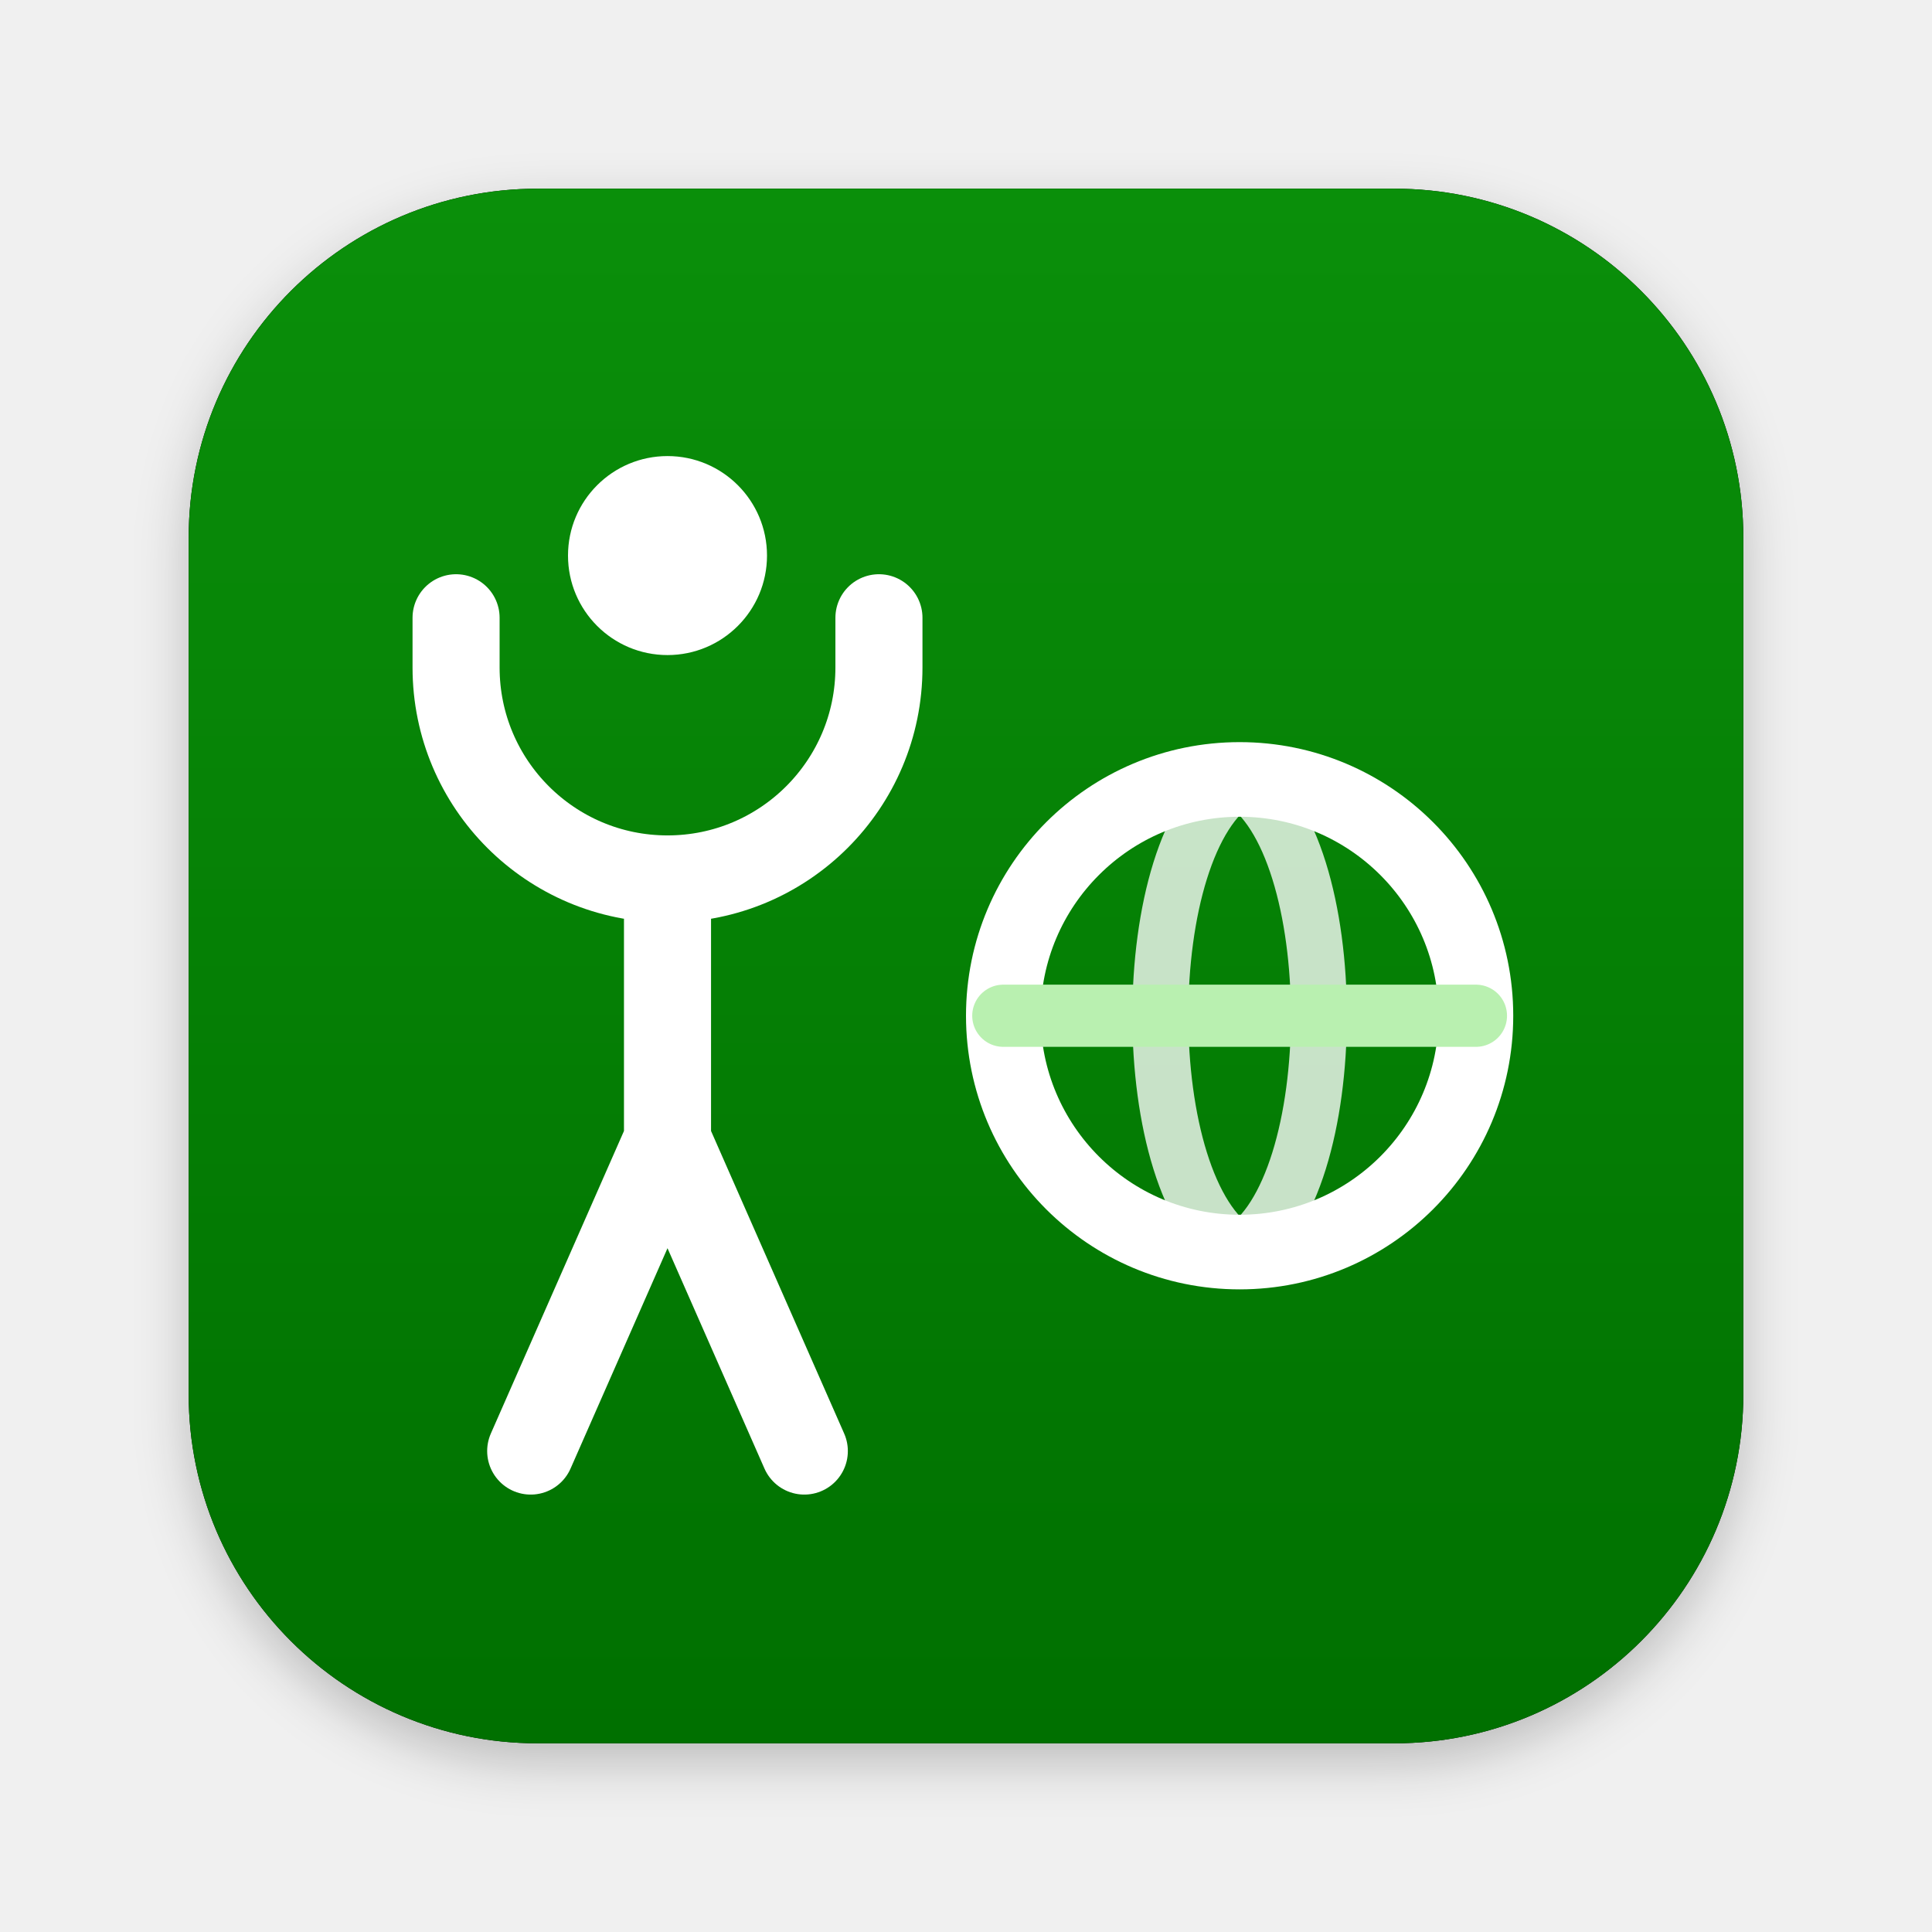
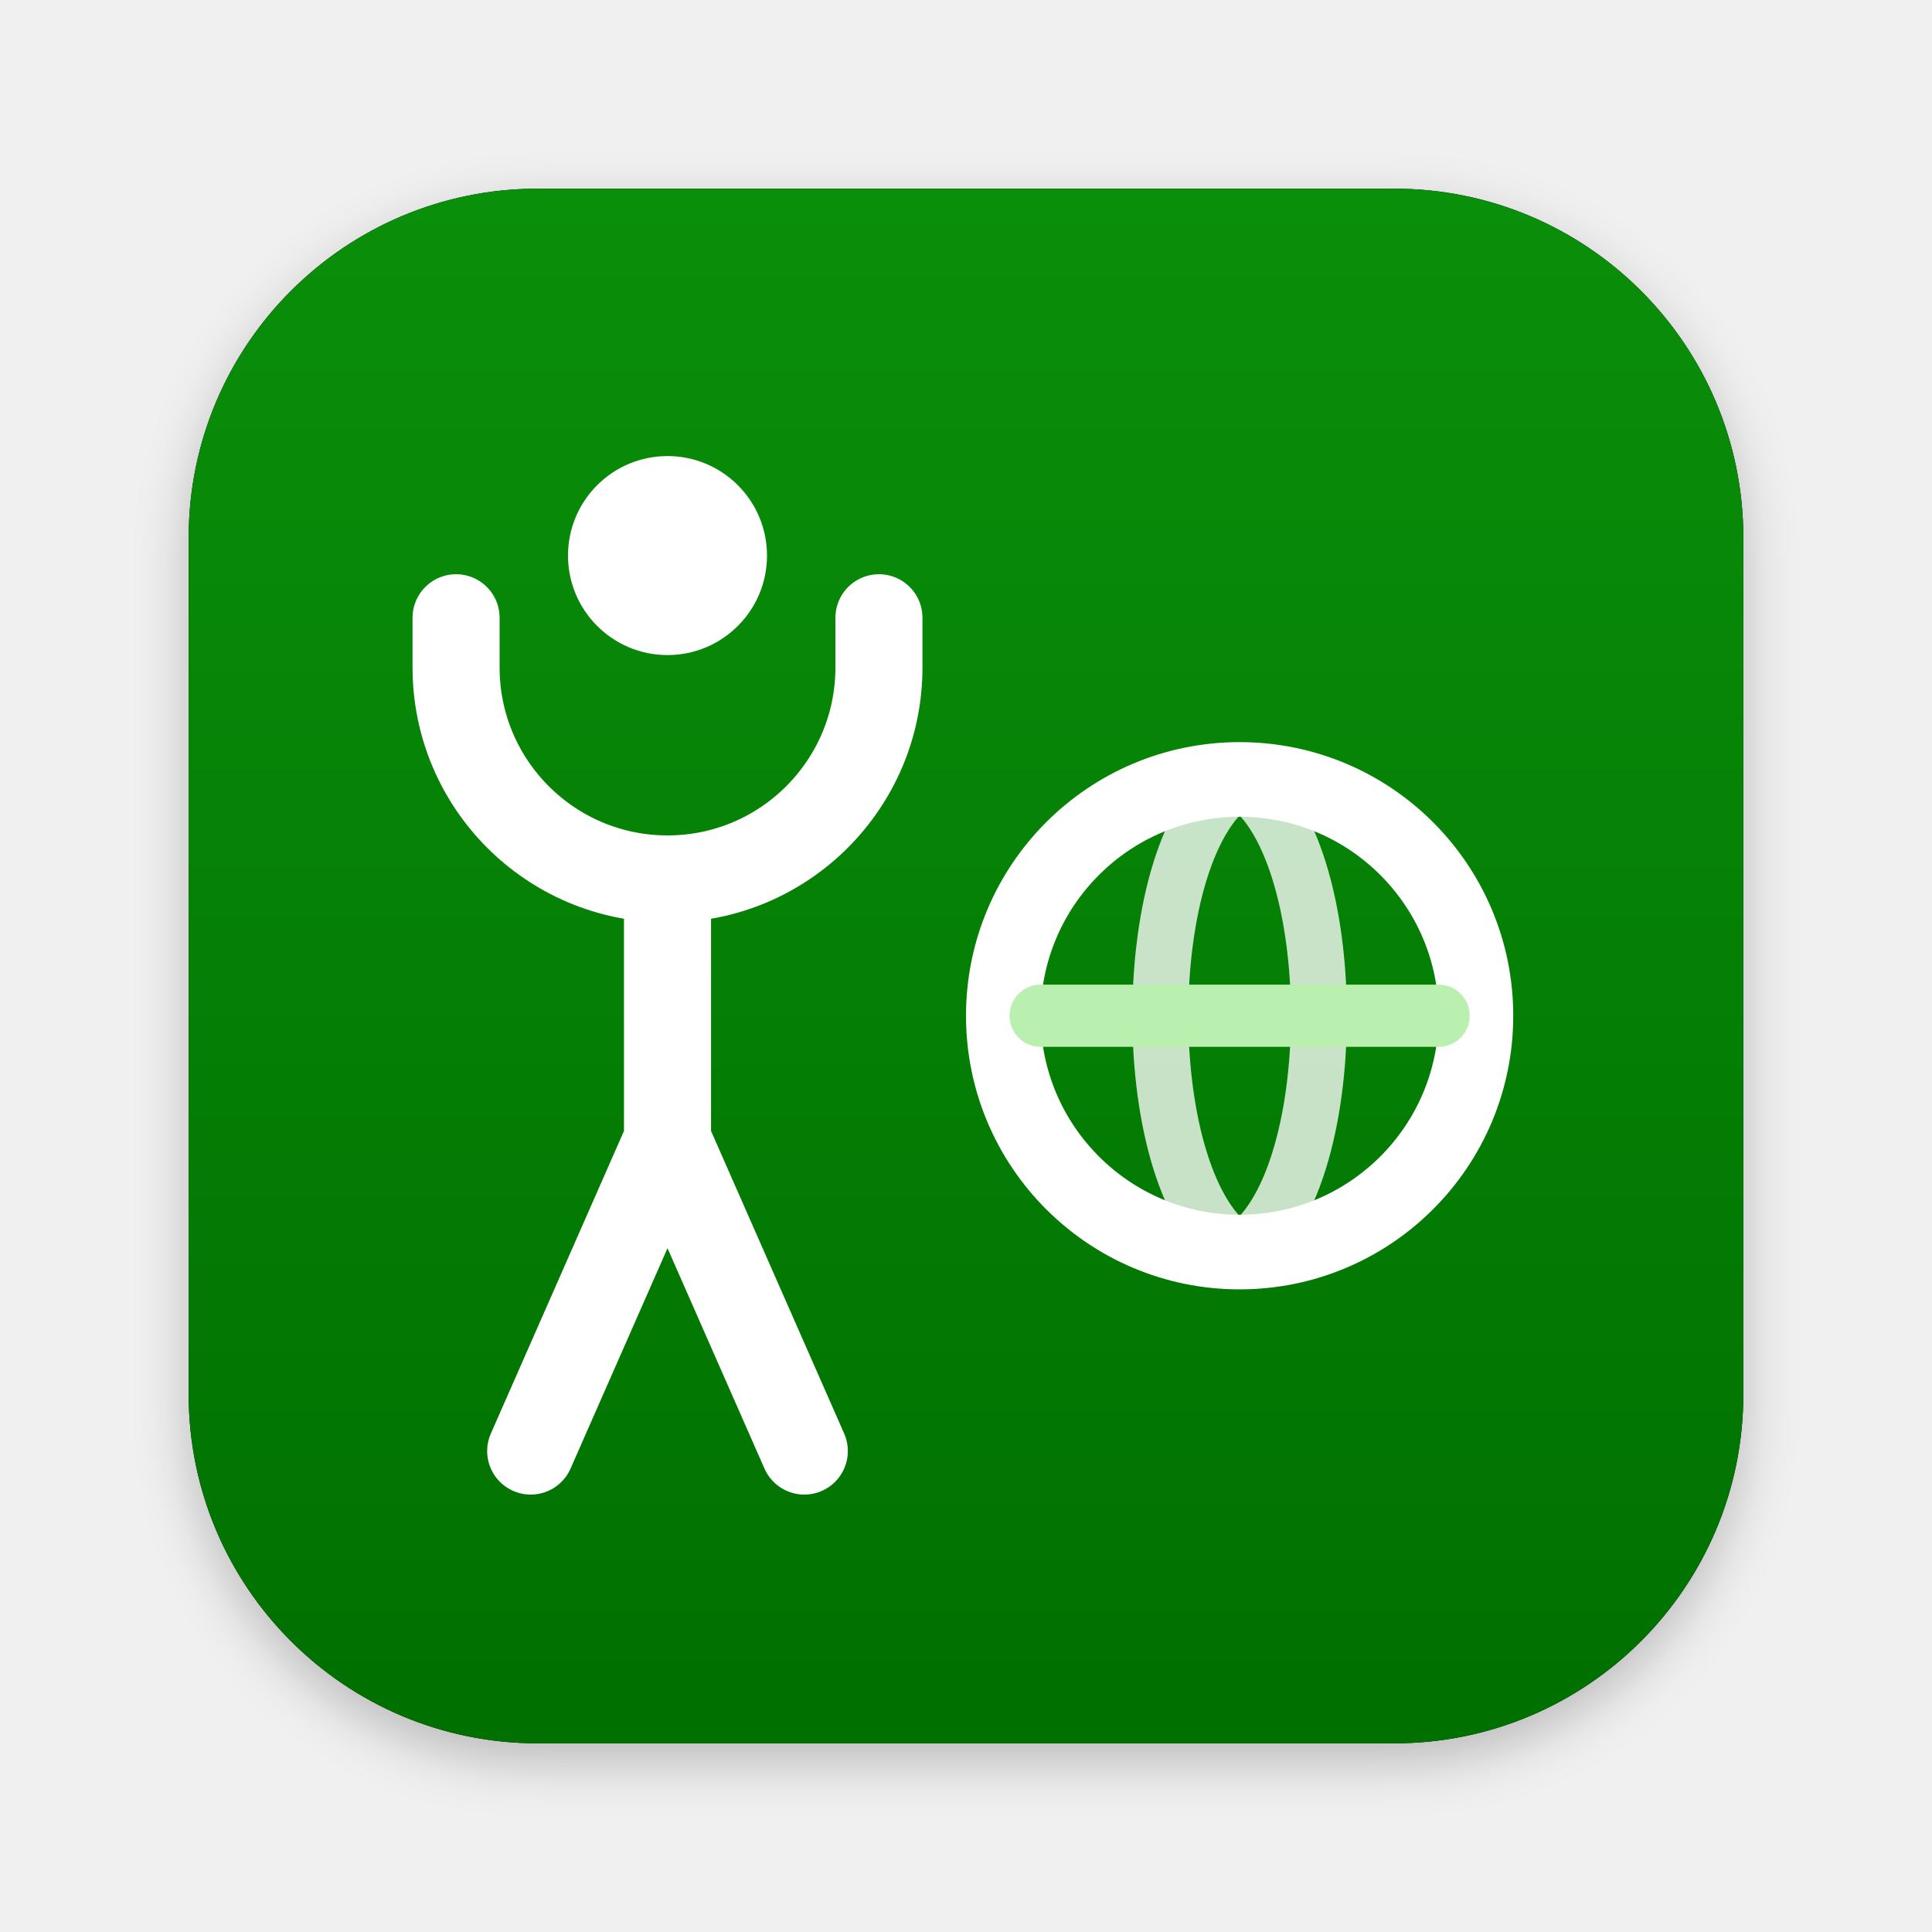
<svg xmlns="http://www.w3.org/2000/svg" viewBox="0 0 1024 1024" role="img" aria-label="Glyph Knowledge">
  <defs>
    <linearGradient id="g" x1="0" y1="0" x2="0" y2="1">
      <stop offset="0" stop-color="#0a8f0a" />
      <stop offset="1" stop-color="#007000" />
    </linearGradient>
    <filter id="s" x="-10%" y="-10%" width="120%" height="125%">
      <feDropShadow dx="0" dy="10" stdDeviation="14" flood-color="#000" flood-opacity=".22" />
    </filter>
  </defs>
  <rect x="100" y="100" width="824" height="824" rx="185" filter="url(#s)" />
  <rect x="100" y="100" width="824" height="824" rx="185" fill="url(#g)" />
  <g transform="translate(182.4 182.4) scale(6.592)">
    <g fill="none" stroke="#fff" stroke-linecap="round" stroke-linejoin="round">
      <circle cx="26" cy="17" r="8" fill="#fff" stroke="none" />
      <path d="M9 22v4a17 17 0 0 0 34 0v-4M26 43v21M26 64 15 89M26 64l11 25" stroke-width="7" />
      <circle cx="72" cy="54" r="19" stroke-width="6" />
      <path d="M72 35c-8.5 5-8.5 33 0 38M72 35c8.5 5 8.5 33 0 38" stroke-width="4.5" stroke-opacity=".78" />
-       <path d="M53 54h38" stroke="#b9f0b0" stroke-width="5" />
+       <path d="M56 54h32" stroke="#b9f0b0" stroke-width="5" />
    </g>
  </g>
</svg>
